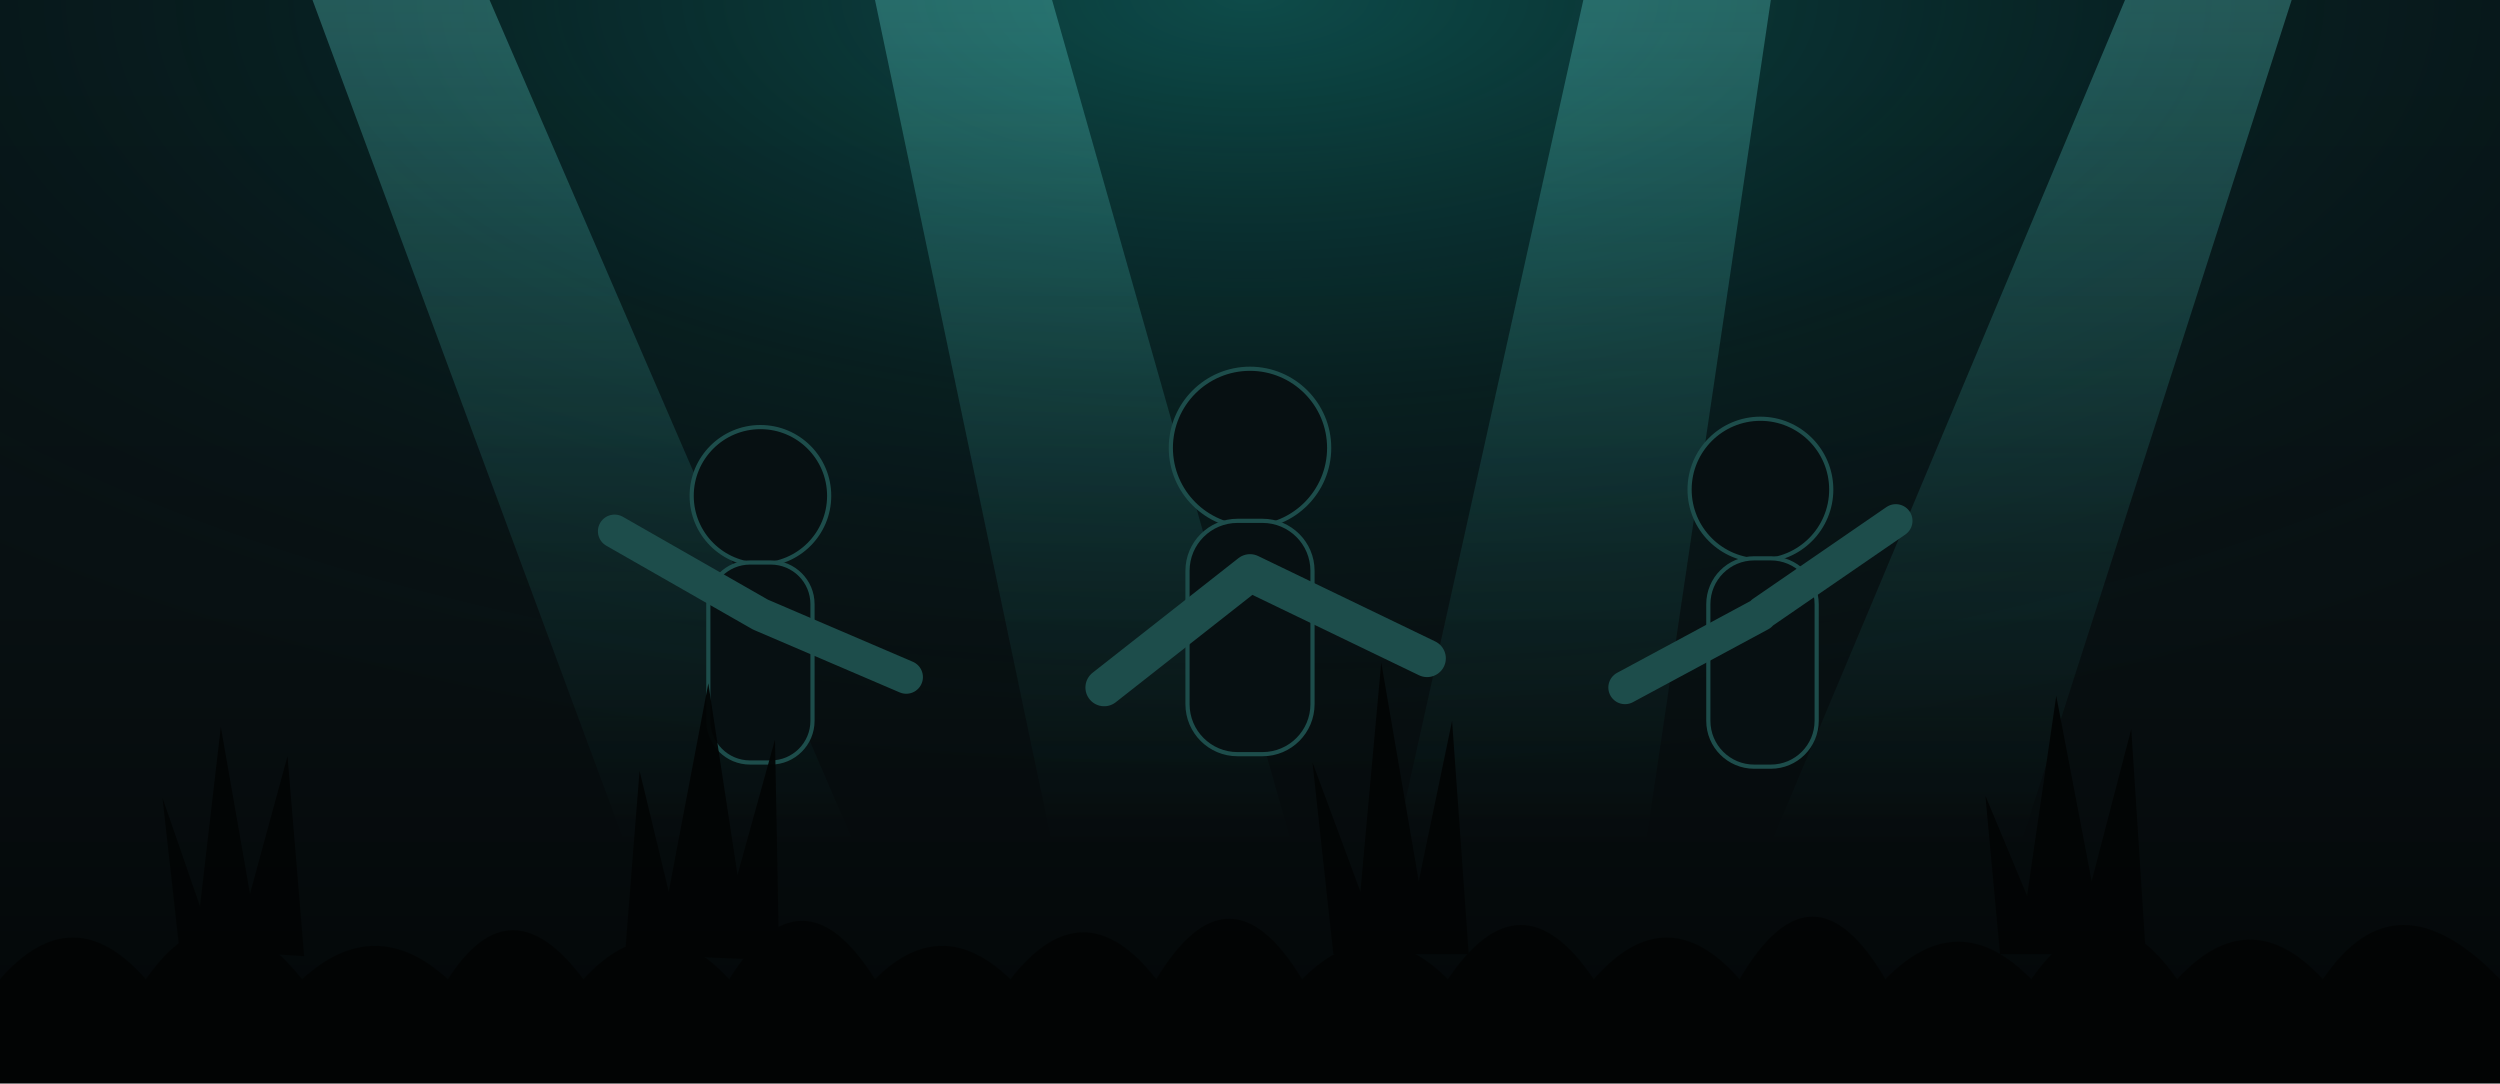
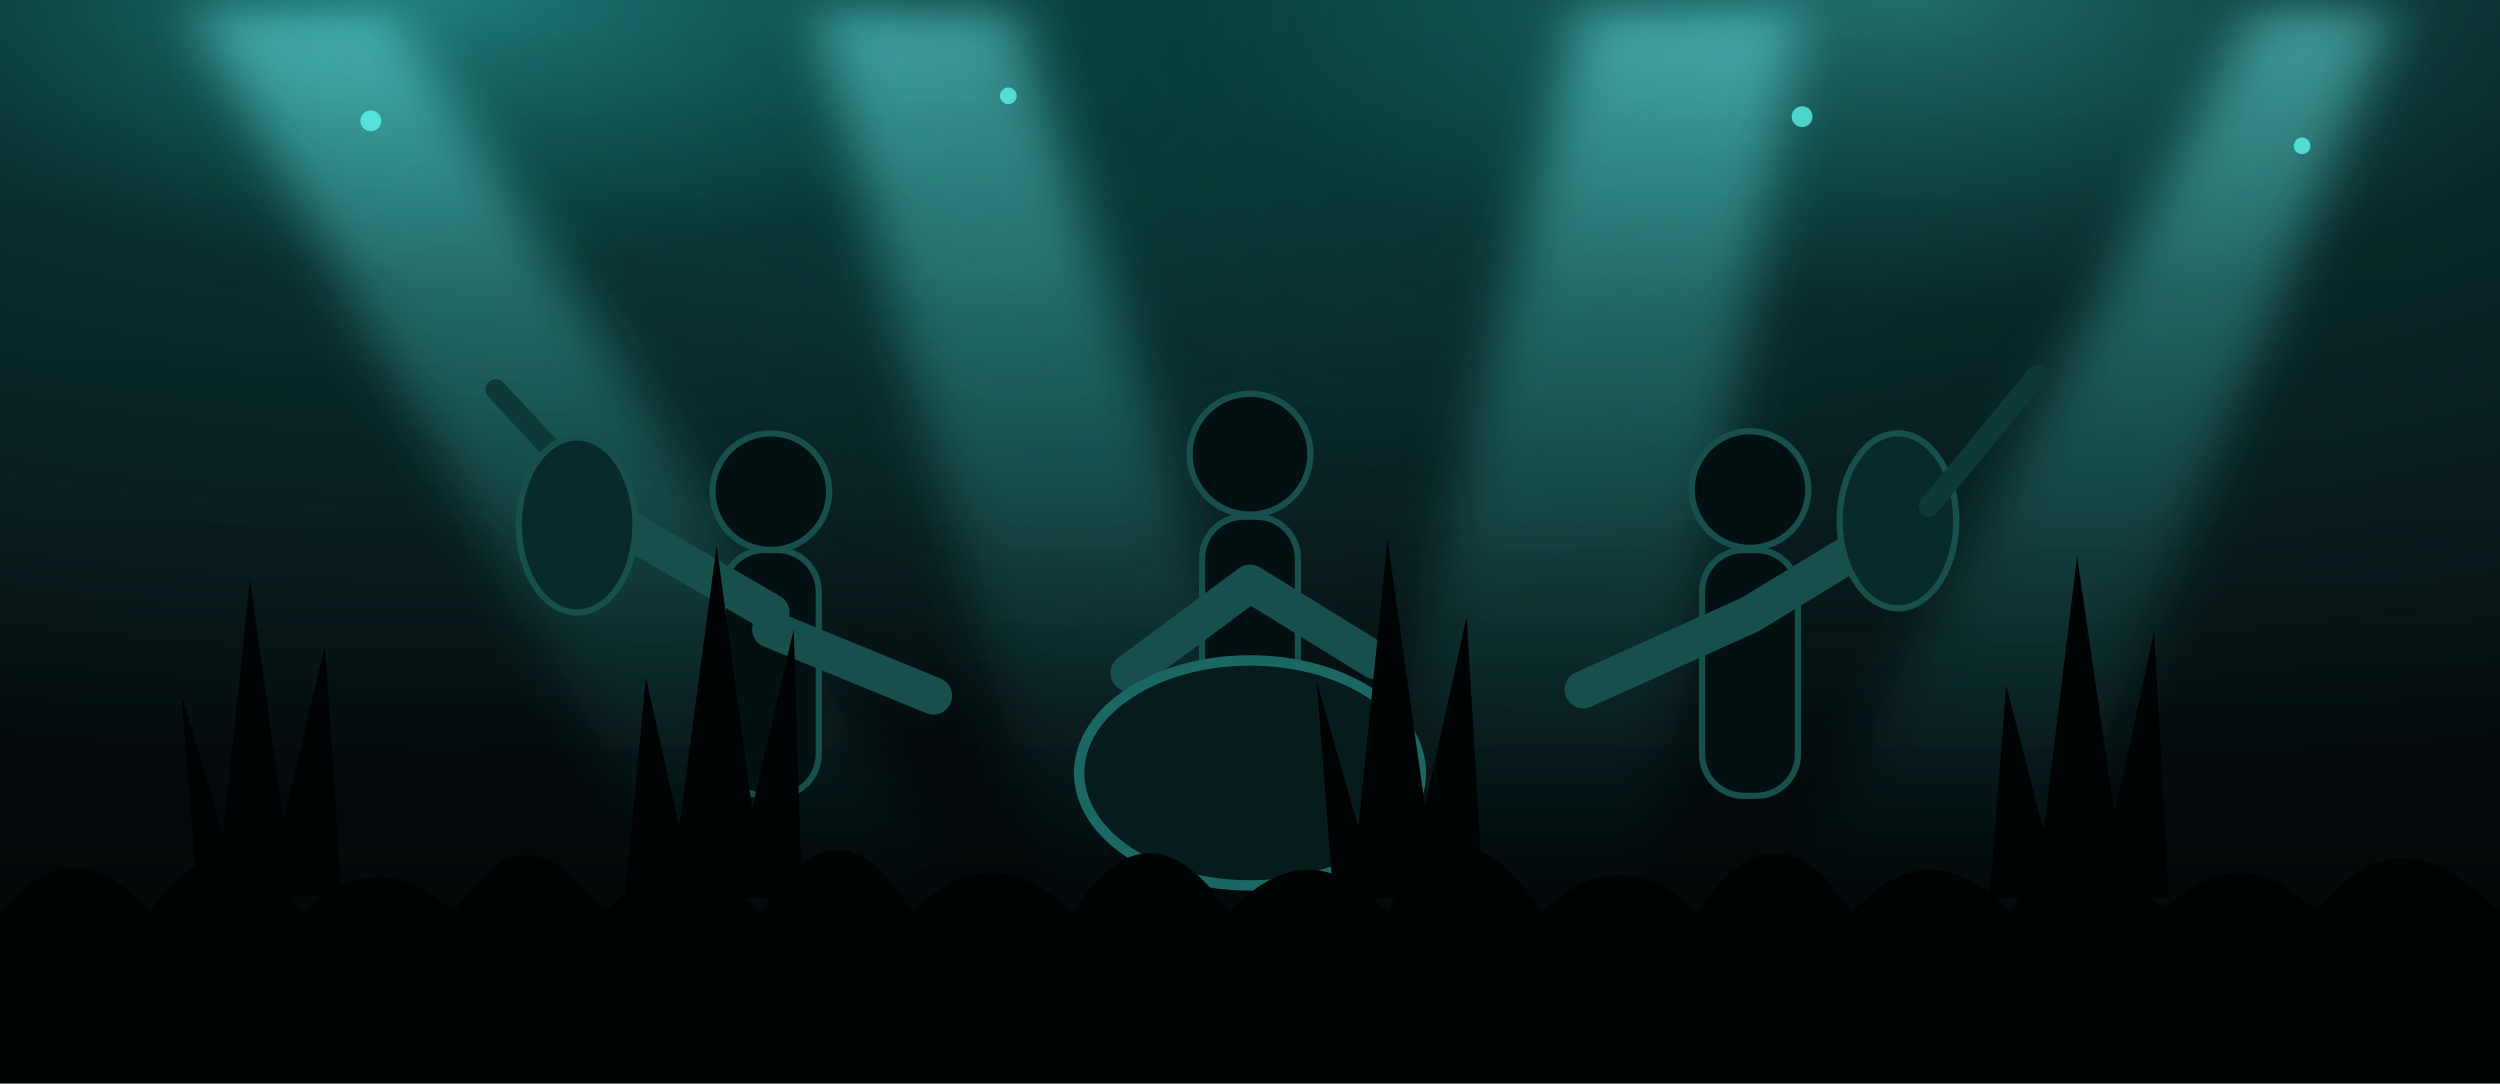
- <svg xmlns="http://www.w3.org/2000/svg" viewBox="0 0 1200 520" role="img" aria-label="Stylized live concert stage">
+ <svg xmlns="http://www.w3.org/2000/svg" viewBox="0 0 1200 520" role="img" aria-label="Original BANDtroductions concert stage artwork">
  <defs>
    <linearGradient id="bg" x1="0" y1="0" x2="0" y2="1">
-       <stop stop-color="#071215" />
-       <stop offset=".55" stop-color="#081012" />
-       <stop offset="1" stop-color="#030607" />
+       <stop stop-color="#07171a" />
+       <stop offset=".52" stop-color="#071012" />
+       <stop offset="1" stop-color="#010304" />
    </linearGradient>
-     <radialGradient id="glow" cx="50%" cy="0%" r="78%">
-       <stop stop-color="#20e0d2" stop-opacity=".28" />
-       <stop offset=".5" stop-color="#0aa89d" stop-opacity=".08" />
-       <stop offset="1" stop-color="#000" stop-opacity="0" />
+     <radialGradient id="a" cx="18%" cy="0%" r="70%">
+       <stop stop-color="#41fff4" stop-opacity=".42" />
+       <stop offset=".36" stop-color="#16cfc4" stop-opacity=".14" />
+       <stop offset="1" stop-color="#16cfc4" stop-opacity="0" />
+     </radialGradient>
+     <radialGradient id="b" cx="76%" cy="0%" r="72%">
+       <stop stop-color="#4ffff6" stop-opacity=".36" />
+       <stop offset=".4" stop-color="#13bcb4" stop-opacity=".12" />
+       <stop offset="1" stop-color="#13bcb4" stop-opacity="0" />
    </radialGradient>
    <linearGradient id="beam" x1="0" y1="0" x2="0" y2="1">
-       <stop stop-color="#78fff7" stop-opacity=".36" />
-       <stop offset="1" stop-color="#31d8cf" stop-opacity="0" />
+       <stop stop-color="#79fff8" stop-opacity=".52" />
+       <stop offset="1" stop-color="#18bdb6" stop-opacity="0" />
    </linearGradient>
+     <filter id="blur">
+       <feGaussianBlur stdDeviation="13" />
+     </filter>
  </defs>
  <rect width="1200" height="520" fill="url(#bg)" />
-   <rect width="1200" height="520" fill="url(#glow)" />
-   <g opacity=".72">
-     <path d="M150 0 L300 405 L410 405 L235 0Z" fill="url(#beam)" />
-     <path d="M420 0 L505 405 L620 405 L505 0Z" fill="url(#beam)" />
-     <path d="M760 0 L670 405 L790 405 L850 0Z" fill="url(#beam)" />
-     <path d="M1020 0 L850 405 L970 405 L1100 0Z" fill="url(#beam)" />
+   <rect width="1200" height="520" fill="url(#a)" />
+   <rect width="1200" height="520" fill="url(#b)" />
+   <g filter="url(#blur)" opacity=".9">
+     <path d="M90 0 L330 430 L460 430 L185 0Z" fill="url(#beam)" />
+     <path d="M390 0 L505 430 L630 430 L485 0Z" fill="url(#beam)" />
+     <path d="M760 0 L650 430 L790 430 L865 0Z" fill="url(#beam)" />
+     <path d="M1085 0 L855 430 L980 430 L1150 0Z" fill="url(#beam)" />
  </g>
-   <g fill="#071012" stroke="#1d4d4b" stroke-width="2">
-     <circle cx="600" cy="215" r="38" />
-     <rect x="570" y="250" width="60" height="112" rx="24" />
-     <path d="M600 275 L530 330 M600 275 L685 316" fill="none" stroke-width="18" stroke-linecap="round" />
-     <circle cx="845" cy="235" r="34" />
-     <rect x="820" y="268" width="52" height="100" rx="22" />
-     <path d="M846 294 L910 250 M845 295 L780 330" fill="none" stroke-width="16" stroke-linecap="round" />
-     <circle cx="365" cy="238" r="33" />
-     <rect x="340" y="270" width="50" height="96" rx="20" />
-     <path d="M365 295 L295 255 M365 295 L435 325" fill="none" stroke-width="16" stroke-linecap="round" />
+   <g fill="#021012" stroke="#174f4d" stroke-width="3">
+     <circle cx="370" cy="236" r="28" />
+     <rect x="347" y="264" width="46" height="118" rx="20" />
+     <path d="M370 294 L284 244 M370 302 L448 334" fill="none" stroke-width="18" stroke-linecap="round" />
+     <path d="M292 245 L238 187" fill="none" stroke="#0d3938" stroke-width="10" stroke-linecap="round" />
+     <ellipse cx="277" cy="252" rx="28" ry="42" fill="#092a2a" />
+     <circle cx="600" cy="218" r="29" />
+     <rect x="577" y="248" width="46" height="126" rx="20" />
+     <path d="M600 280 L542 323 M600 280 L660 317" fill="none" stroke-width="18" stroke-linecap="round" />
+     <ellipse cx="600" cy="371" rx="82" ry="54" fill="#061b1c" stroke="#1b6763" stroke-width="5" />
+     <circle cx="840" cy="235" r="28" />
+     <rect x="817" y="264" width="46" height="118" rx="20" />
+     <path d="M840 295 L760 331 M840 295 L927 242" fill="none" stroke-width="18" stroke-linecap="round" />
+     <ellipse cx="911" cy="250" rx="28" ry="42" fill="#092a2a" />
+     <path d="M926 243 L978 180" fill="none" stroke="#0d3938" stroke-width="10" stroke-linecap="round" />
  </g>
-   <g opacity=".95" fill="#020404">
-     <path d="M0 470 Q35 430 70 470 Q105 420 145 470 Q180 438 215 470 Q245 423 280 470 Q315 432 350 470 Q385 414 420 470 Q452 438 485 470 Q520 425 555 470 Q590 412 625 470 Q660 435 695 470 Q730 418 765 470 Q800 430 835 470 Q870 410 905 470 Q940 434 975 470 Q1010 420 1045 470 Q1080 432 1115 470 Q1150 418 1200 470 V520 H0Z" />
-     <path d="M86 455 l-8-72 18 52 10-86 14 80 18-66 8 96zM300 458 l7-88 14 58 19-100 14 92 18-65 2 106zM640 458 l-10-92 23 62 10-110 18 105 16-77 8 112zM960 458 l-7-76 20 48 14-96 17 89 19-73 7 108z" />
+   <g fill="#000304">
+     <path d="M0 438 Q35 395 72 438 Q106 386 145 438 Q182 404 218 438 Q252 383 290 438 Q327 398 365 438 Q402 378 438 438 Q475 400 515 438 Q551 381 590 438 Q628 397 666 438 Q701 376 740 438 Q777 402 815 438 Q852 381 889 438 Q926 397 965 438 Q1000 382 1038 438 Q1074 400 1112 438 Q1150 386 1200 438 V520 H0Z" />
+     <path d="M95 431 l-8-98 20 68 13-123 16 116 20-84 8 120zM300 431 l10-106 16 72 18-135 17 126 20-86 4 129zM640 431 l-8-104 20 70 14-138 18 128 20-91 8 135zM955 431 l8-102 18 70 16-132 18 124 19-88 7 128z" />
+   </g>
+   <g fill="#60fff7" opacity=".72">
+     <circle cx="178" cy="58" r="5" />
+     <circle cx="484" cy="46" r="4" />
+     <circle cx="865" cy="56" r="5" />
+     <circle cx="1105" cy="70" r="4" />
  </g>
</svg>
